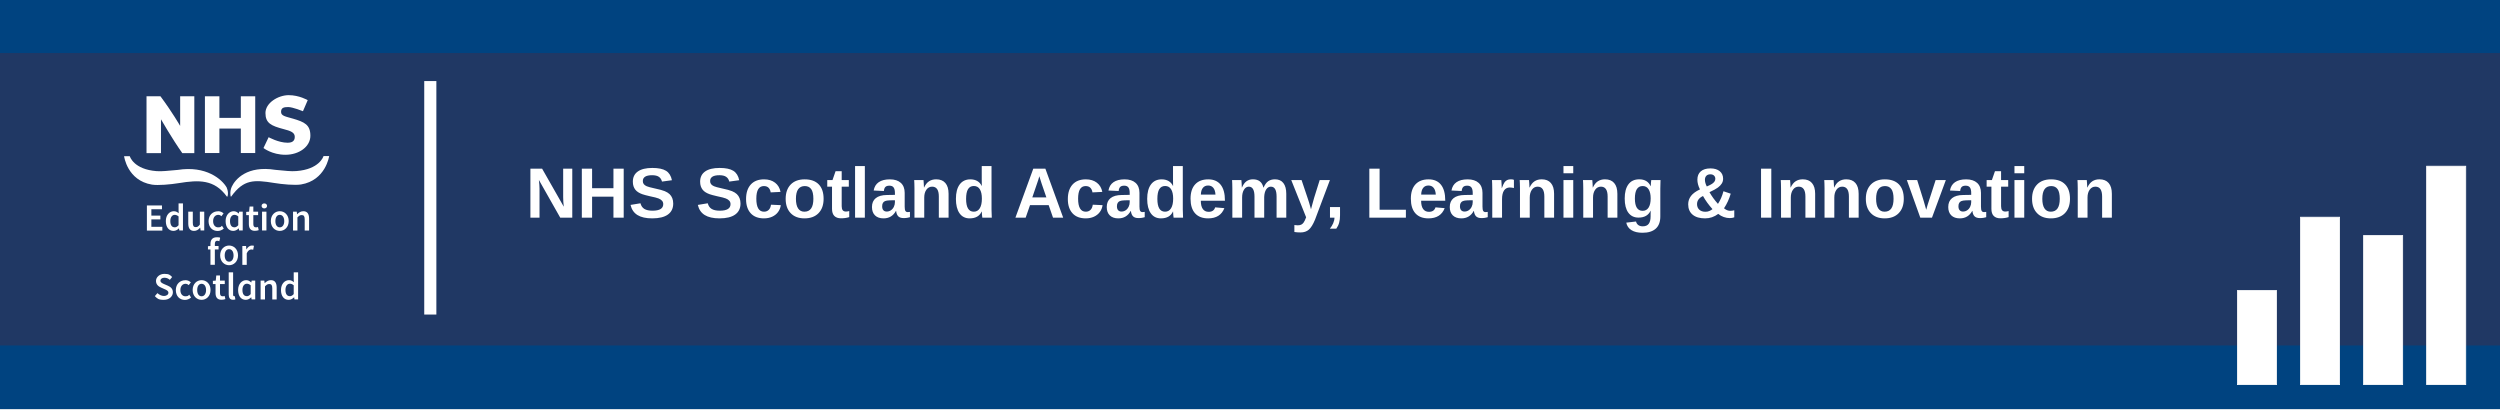
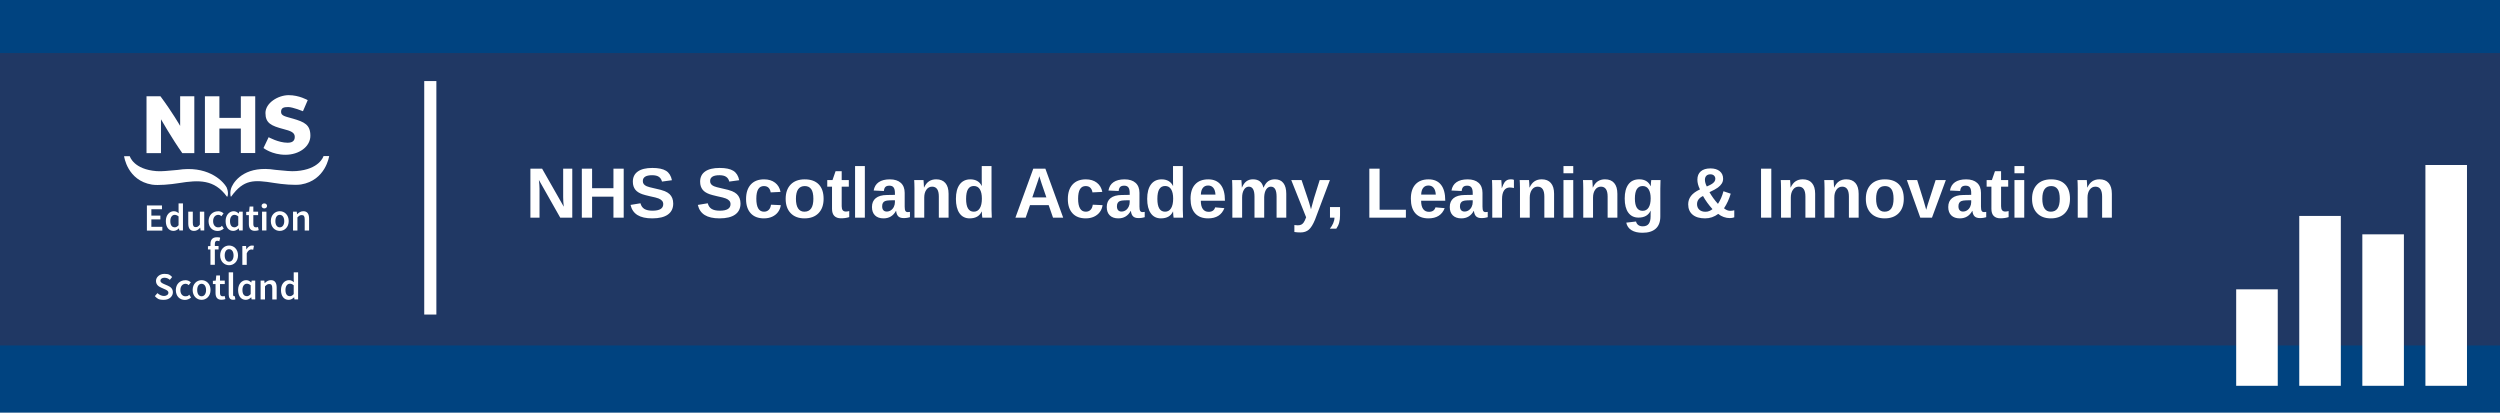
- <svg xmlns="http://www.w3.org/2000/svg" id="Layer_1" width="3300" height="540" viewBox="0 0 3300 540" version="1.1">
+ <svg xmlns="http://www.w3.org/2000/svg" id="Layer_1" width="1030" height="170" viewBox="0 0 1030 170" version="1.1">
  <defs id="defs1" />
-   <rect width="3300" height="540" style="fill:#004380;fill-opacity:1;stroke-width:1" id="rect41" x="0" y="0" clip-path="url(#clippath)" />
+   <rect width="1030" height="170" style="fill:#004380;fill-opacity:1;stroke-width:1" id="rect41" x="0" y="0" clip-path="url(#clippath)" />
  <g id="Layer_1-2" data-name="Layer_1">
    <g id="g38" clip-path="url(#clippath)" transform="translate(0,70)">
-       <rect width="3300" height="386" style="fill:#203864;fill-opacity:1" id="rect2" x="0" y="0" />
-       <path d="M 568,37 V 345.2" style="fill:none;stroke:#ffffff;stroke-width:16px;stroke-miterlimit:8;stroke-opacity:1" id="path2" />
-       <g style="isolation:isolate" id="g13" transform="translate(-104)">
-         <text xml:space="preserve" style="font-size:94px;font-family:Arial;-inkscape-font-specification:Arial;fill:#ffffff;stroke-linecap:round;paint-order:fill markers stroke" x="797.851" y="217.326" id="text39">
-           <tspan id="tspan39" x="797.851" y="217.326" style="font-style:normal;font-variant:normal;font-weight:bold;font-stretch:normal;font-size:94px;font-family:Arial;-inkscape-font-specification:'Arial Bold';fill:#ffffff;fill-opacity:1">NHS Scotland Academy, Learning &amp; Innovation</tspan>
+       <rect width="1030" height="120.479" style="fill:#203864;fill-opacity:1;stroke-width:1" id="rect2" x="0" y="-48.152" />
+       <path d="M 177.285,-36.603 V 59.593" style="fill:none;stroke:#ffffff;stroke-width:5;stroke-miterlimit:8;stroke-opacity:1;stroke-dasharray:none" id="path2" />
+       <g style="isolation:isolate;stroke-width:3.204" id="g13" transform="matrix(0.3121212,0,0,0.3121212,-32.46061,-48.15152)">
+         <text xml:space="preserve" style="font-size:94px;font-family:Arial;-inkscape-font-specification:Arial;fill:#ffffff;stroke-width:3.204;stroke-linecap:round;paint-order:fill markers stroke" x="797.851" y="217.326" id="text39">
+           <tspan id="tspan39" x="797.851" y="217.326" style="font-style:normal;font-variant:normal;font-weight:bold;font-stretch:normal;font-size:94px;font-family:Arial;-inkscape-font-specification:'Arial Bold';fill:#ffffff;fill-opacity:1;stroke-width:3.204">NHS Scotland Academy, Learning &amp; Innovation</tspan>
        </text>
      </g>
-       <g id="g40">
-         <g id="g21">
-           <path d="m 193.9,201.2 h 19.9 v 5 h -14 v 8.4 h 11.9 v 5 h -11.9 v 9.8 h 14.5 v 5 h -20.4 z" style="fill:#ffffff" id="path13" />
-           <path d="m 229.4,208.8 c 2.8,0 4.6,1.1 6.5,2.7 l -0.2,-4 v -9 h 5.8 v 35.7 h -4.8 l -0.4,-2.7 h -0.2 c -1.8,1.8 -4.3,3.3 -7,3.3 -6.2,0 -10.2,-4.8 -10.2,-13 0,-8.2 5.1,-13 10.5,-13 z M 230.5,230.1 c 1.9,0 3.5,-0.9 5.2,-2.8 v -11.6 c -1.7,-1.5 -3.4,-2.1 -5.1,-2.1 -3.2,0 -5.8,3 -5.8,8.2 0,5.2 2,8.2 5.6,8.2 z" style="fill:#ffffff" id="path14" />
-           <path d="m 248.7,209.4 h 5.8 V 224.2 c 0,4.1 1.2,5.6 3.8,5.6 2.6,0 3.6,-1 5.5,-3.4 v -17 h 5.8 v 24.8 h -4.8 l -0.5,-3.6 h -0.2 c -2.2,2.6 -4.6,4.2 -8,4.2 -5.3,0 -7.6,-3.6 -7.6,-9.9 V 209.3 Z" style="fill:#ffffff" id="path15" />
-           <path d="m 287.8,208.8 c 3.2,0 5.6,1.3 7.3,2.9 l -2.8,3.7 c -1.3,-1.2 -2.6,-1.8 -4.2,-1.8 -4,0 -6.8,3.3 -6.8,8.3 0,5 2.7,8.2 6.6,8.2 3.9,0 3.7,-1 5.1,-2.1 l 2.4,3.7 c -2.3,2.1 -5.3,3.2 -8.1,3.2 -6.8,0 -12,-4.8 -12,-13 0,-8.2 5.8,-13 12.4,-13 z" style="fill:#ffffff" id="path16" />
-           <path d="m 308.3,208.8 c 2.6,0 4.7,1 6.7,3 h 0.2 l 0.5,-2.4 h 4.7 v 24.8 h -4.8 l -0.4,-2.7 h -0.2 c -1.8,1.8 -4.3,3.3 -7,3.3 -6.2,0 -10.2,-4.8 -10.2,-13 0,-8.2 5.2,-13 10.7,-13 z m 1,21.3 c 1.9,0 3.5,-0.9 5.2,-2.8 v -11.6 c -1.7,-1.5 -3.4,-2.1 -5.1,-2.1 -3.2,0 -5.8,3 -5.8,8.2 0,5.2 2,8.2 5.6,8.2 z" style="fill:#ffffff" id="path17" />
-           <path d="M 328.5,214 H 325 v -4.3 l 3.8,-0.3 0.7,-6.8 h 4.9 v 6.8 h 6.3 V 214 h -6.3 v 11.8 c 0,2.9 1.1,4.3 3.5,4.3 2.4,0 1.9,-0.3 2.6,-0.6 l 1,4.3 c -1.4,0.5 -3.1,0.9 -5.1,0.9 -5.8,0 -7.9,-3.6 -7.9,-9 v -11.8 z" style="fill:#ffffff" id="path18" />
-           <path d="m 345.3,201.8 c 0,-2 1.5,-3.3 3.6,-3.3 2.1,0 3.6,1.4 3.6,3.3 0,1.9 -1.5,3.3 -3.6,3.3 -2.1,0 -3.6,-1.4 -3.6,-3.3 z m 0.6,7.6 h 5.8 V 234.2 h -5.8 z" style="fill:#ffffff" id="path19" />
-           <path d="m 369.3,208.8 c 6.2,0 11.8,4.8 11.8,13 0,8.2 -5.6,13 -11.8,13 -6.2,0 -11.8,-4.8 -11.8,-13 0,-8.2 5.6,-13 11.8,-13 z m 0,21.3 c 3.6,0 5.9,-3.3 5.9,-8.2 0,-4.9 -2.2,-8.3 -5.9,-8.3 -3.7,0 -5.8,3.3 -5.8,8.3 0,5 2.2,8.2 5.8,8.2 z" style="fill:#ffffff" id="path20" />
-           <path d="m 386.9,209.4 h 4.8 l 0.4,3.3 h 0.2 c 2.2,-2.2 4.8,-3.9 8.1,-3.9 5.3,0 7.6,3.6 7.6,9.9 v 15.6 h -5.8 v -14.8 c 0,-4.1 -1.2,-5.6 -3.9,-5.6 -2.7,0 -3.6,1.1 -5.7,3.1 v 17.3 h -5.8 v -24.8 z" style="fill:#ffffff" id="path21" />
+       <g id="g40" transform="matrix(0.3121212,0,0,0.3121212,0,-48.15152)" style="stroke-width:3.204">
+         <g id="g21" style="stroke-width:3.204">
+           <path d="m 193.9,201.2 h 19.9 v 5 h -14 v 8.4 h 11.9 v 5 h -11.9 v 9.8 h 14.5 v 5 h -20.4 z" style="fill:#ffffff;stroke-width:3.204" id="path13" />
+           <path d="m 229.4,208.8 c 2.8,0 4.6,1.1 6.5,2.7 l -0.2,-4 v -9 h 5.8 v 35.7 h -4.8 l -0.4,-2.7 h -0.2 c -1.8,1.8 -4.3,3.3 -7,3.3 -6.2,0 -10.2,-4.8 -10.2,-13 0,-8.2 5.1,-13 10.5,-13 z M 230.5,230.1 c 1.9,0 3.5,-0.9 5.2,-2.8 v -11.6 c -1.7,-1.5 -3.4,-2.1 -5.1,-2.1 -3.2,0 -5.8,3 -5.8,8.2 0,5.2 2,8.2 5.6,8.2 z" style="fill:#ffffff;stroke-width:3.204" id="path14" />
+           <path d="m 248.7,209.4 h 5.8 V 224.2 c 0,4.1 1.2,5.6 3.8,5.6 2.6,0 3.6,-1 5.5,-3.4 v -17 h 5.8 v 24.8 h -4.8 l -0.5,-3.6 h -0.2 c -2.2,2.6 -4.6,4.2 -8,4.2 -5.3,0 -7.6,-3.6 -7.6,-9.9 V 209.3 Z" style="fill:#ffffff;stroke-width:3.204" id="path15" />
+           <path d="m 287.8,208.8 c 3.2,0 5.6,1.3 7.3,2.9 l -2.8,3.7 c -1.3,-1.2 -2.6,-1.8 -4.2,-1.8 -4,0 -6.8,3.3 -6.8,8.3 0,5 2.7,8.2 6.6,8.2 3.9,0 3.7,-1 5.1,-2.1 l 2.4,3.7 c -2.3,2.1 -5.3,3.2 -8.1,3.2 -6.8,0 -12,-4.8 -12,-13 0,-8.2 5.8,-13 12.4,-13 z" style="fill:#ffffff;stroke-width:3.204" id="path16" />
+           <path d="m 308.3,208.8 c 2.6,0 4.7,1 6.7,3 h 0.2 l 0.5,-2.4 h 4.7 v 24.8 h -4.8 l -0.4,-2.7 h -0.2 c -1.8,1.8 -4.3,3.3 -7,3.3 -6.2,0 -10.2,-4.8 -10.2,-13 0,-8.2 5.2,-13 10.7,-13 z m 1,21.3 c 1.9,0 3.5,-0.9 5.2,-2.8 v -11.6 c -1.7,-1.5 -3.4,-2.1 -5.1,-2.1 -3.2,0 -5.8,3 -5.8,8.2 0,5.2 2,8.2 5.6,8.2 z" style="fill:#ffffff;stroke-width:3.204" id="path17" />
+           <path d="M 328.5,214 H 325 v -4.3 l 3.8,-0.3 0.7,-6.8 h 4.9 v 6.8 h 6.3 V 214 h -6.3 v 11.8 c 0,2.9 1.1,4.3 3.5,4.3 2.4,0 1.9,-0.3 2.6,-0.6 l 1,4.3 c -1.4,0.5 -3.1,0.9 -5.1,0.9 -5.8,0 -7.9,-3.6 -7.9,-9 v -11.8 z" style="fill:#ffffff;stroke-width:3.204" id="path18" />
+           <path d="m 345.3,201.8 c 0,-2 1.5,-3.3 3.6,-3.3 2.1,0 3.6,1.4 3.6,3.3 0,1.9 -1.5,3.3 -3.6,3.3 -2.1,0 -3.6,-1.4 -3.6,-3.3 z m 0.6,7.6 h 5.8 V 234.2 h -5.8 z" style="fill:#ffffff;stroke-width:3.204" id="path19" />
+           <path d="m 369.3,208.8 c 6.2,0 11.8,4.8 11.8,13 0,8.2 -5.6,13 -11.8,13 -6.2,0 -11.8,-4.8 -11.8,-13 0,-8.2 5.6,-13 11.8,-13 z m 0,21.3 c 3.6,0 5.9,-3.3 5.9,-8.2 0,-4.9 -2.2,-8.3 -5.9,-8.3 -3.7,0 -5.8,3.3 -5.8,8.3 0,5 2.2,8.2 5.8,8.2 z" style="fill:#ffffff;stroke-width:3.204" id="path20" />
+           <path d="m 386.9,209.4 h 4.8 l 0.4,3.3 h 0.2 c 2.2,-2.2 4.8,-3.9 8.1,-3.9 5.3,0 7.6,3.6 7.6,9.9 v 15.6 h -5.8 v -14.8 c 0,-4.1 -1.2,-5.6 -3.9,-5.6 -2.7,0 -3.6,1.1 -5.7,3.1 v 17.3 h -5.8 v -24.8 z" style="fill:#ffffff;stroke-width:3.204" id="path21" />
        </g>
-         <g id="g29">
-           <path d="m 207.9,317 c 2.4,2.2 5.6,3.7 8.6,3.7 3,0 5.8,-1.7 5.8,-4.2 0,-2.5 -2.1,-3.6 -5.2,-4.9 l -4.5,-2 c -3.3,-1.4 -6.7,-3.9 -6.7,-8.8 0,-4.9 4.7,-9.3 11.1,-9.3 6.4,0 7.6,1.6 10.2,4.2 l -3,3.7 c -2.1,-1.8 -4.3,-2.8 -7.2,-2.8 -2.9,0 -5.2,1.5 -5.2,3.9 0,2.4 2.5,3.5 5.3,4.7 l 4.4,1.9 c 3.9,1.7 6.7,4.1 6.7,8.9 0,4.8 -4.4,9.8 -11.9,9.8 -7.5,0 -8.7,-1.8 -11.9,-4.9 l 3.4,-4 z" style="fill:#ffffff" id="path22" />
-           <path d="m 244.6,299.8 c 3.2,0 5.6,1.3 7.3,2.9 l -2.8,3.7 c -1.3,-1.2 -2.6,-1.8 -4.2,-1.8 -4,0 -6.8,3.3 -6.8,8.3 0,5 2.7,8.2 6.6,8.2 3.9,0 3.7,-1 5.1,-2.1 l 2.4,3.7 c -2.3,2.1 -5.3,3.2 -8.1,3.2 -6.8,0 -12,-4.8 -12,-13 0,-8.2 5.8,-13 12.4,-13 z" style="fill:#ffffff" id="path23" />
-           <path d="m 266.1,299.8 c 6.2,0 11.8,4.8 11.8,13 0,8.2 -5.6,13 -11.8,13 -6.2,0 -11.8,-4.8 -11.8,-13 0,-8.2 5.6,-13 11.8,-13 z m 0,21.3 c 3.6,0 5.9,-3.3 5.9,-8.2 0,-4.9 -2.2,-8.3 -5.9,-8.3 -3.7,0 -5.8,3.3 -5.8,8.3 0,5 2.2,8.2 5.8,8.2 z" style="fill:#ffffff" id="path24" />
-           <path d="M 284.5,305 H 281 v -4.3 l 3.8,-0.3 0.7,-6.8 h 4.9 v 6.8 h 6.3 v 4.6 h -6.3 v 11.8 c 0,2.9 1.1,4.3 3.5,4.3 2.4,0 1.9,-0.3 2.6,-0.6 l 1,4.3 c -1.4,0.5 -3.1,0.9 -5.1,0.9 -5.8,0 -7.9,-3.6 -7.9,-9 v -11.8 z" style="fill:#ffffff" id="path25" />
-           <path d="m 301.9,289.5 h 5.8 v 29.6 c 0,1.4 0.7,1.9 1.3,1.9 0.6,0 0.5,0 0.9,-0.1 l 0.8,4.3 c -0.7,0.3 -1.7,0.5 -3.1,0.5 -4.1,0 -5.7,-2.7 -5.7,-7 v -29.3 z" style="fill:#ffffff" id="path26" />
-           <path d="m 324.8,299.8 c 2.6,0 4.7,1 6.7,3 h 0.2 l 0.5,-2.4 h 4.7 v 24.8 h -4.8 l -0.4,-2.7 h -0.2 c -1.8,1.8 -4.3,3.3 -7,3.3 -6.2,0 -10.2,-4.8 -10.2,-13 0,-8.2 5.2,-13 10.7,-13 z M 325.7,321 c 1.9,0 3.5,-0.9 5.2,-2.8 v -11.6 c -1.7,-1.5 -3.4,-2.1 -5.1,-2.1 -3.2,0 -5.8,3 -5.8,8.2 0,5.2 2,8.2 5.6,8.2 z" style="fill:#ffffff" id="path27" />
-           <path d="m 344.1,300.4 h 4.8 l 0.4,3.3 H 349.5 c 2.2,-2.2 4.8,-3.9 8.1,-3.9 5.3,0 7.6,3.6 7.6,9.9 v 15.6 h -5.8 V 310.5 c 0,-4.1 -1.2,-5.6 -3.9,-5.6 -2.7,0 -3.6,1.1 -5.7,3.1 v 17.3 h -5.8 V 300.5 Z" style="fill:#ffffff" id="path28" />
-           <path d="m 381.4,299.8 c 2.8,0 4.6,1.1 6.5,2.7 l -0.2,-4 v -9 h 5.8 v 35.7 h -4.8 L 388.3,322.5 h -0.2 c -1.8,1.8 -4.3,3.3 -7,3.3 -6.2,0 -10.2,-4.8 -10.2,-13 0,-8.2 5.1,-13 10.5,-13 z M 382.5,321 c 1.9,0 3.5,-0.9 5.2,-2.8 v -11.6 c -1.7,-1.5 -3.4,-2.1 -5.1,-2.1 -3.2,0 -5.8,3 -5.8,8.2 0,5.2 2,8.2 5.6,8.2 z" style="fill:#ffffff" id="path29" />
+         <g id="g29" style="stroke-width:3.204">
+           <path d="m 207.9,317 c 2.4,2.2 5.6,3.7 8.6,3.7 3,0 5.8,-1.7 5.8,-4.2 0,-2.5 -2.1,-3.6 -5.2,-4.9 l -4.5,-2 c -3.3,-1.4 -6.7,-3.9 -6.7,-8.8 0,-4.9 4.7,-9.3 11.1,-9.3 6.4,0 7.6,1.6 10.2,4.2 l -3,3.7 c -2.1,-1.8 -4.3,-2.8 -7.2,-2.8 -2.9,0 -5.2,1.5 -5.2,3.9 0,2.4 2.5,3.5 5.3,4.7 l 4.4,1.9 c 3.9,1.7 6.7,4.1 6.7,8.9 0,4.8 -4.4,9.8 -11.9,9.8 -7.5,0 -8.7,-1.8 -11.9,-4.9 l 3.4,-4 z" style="fill:#ffffff;stroke-width:3.204" id="path22" />
+           <path d="m 244.6,299.8 c 3.2,0 5.6,1.3 7.3,2.9 l -2.8,3.7 c -1.3,-1.2 -2.6,-1.8 -4.2,-1.8 -4,0 -6.8,3.3 -6.8,8.3 0,5 2.7,8.2 6.6,8.2 3.9,0 3.7,-1 5.1,-2.1 l 2.4,3.7 c -2.3,2.1 -5.3,3.2 -8.1,3.2 -6.8,0 -12,-4.8 -12,-13 0,-8.2 5.8,-13 12.4,-13 z" style="fill:#ffffff;stroke-width:3.204" id="path23" />
+           <path d="m 266.1,299.8 c 6.2,0 11.8,4.8 11.8,13 0,8.2 -5.6,13 -11.8,13 -6.2,0 -11.8,-4.8 -11.8,-13 0,-8.2 5.6,-13 11.8,-13 z m 0,21.3 c 3.6,0 5.9,-3.3 5.9,-8.2 0,-4.9 -2.2,-8.3 -5.9,-8.3 -3.7,0 -5.8,3.3 -5.8,8.3 0,5 2.2,8.2 5.8,8.2 z" style="fill:#ffffff;stroke-width:3.204" id="path24" />
+           <path d="M 284.5,305 H 281 v -4.3 l 3.8,-0.3 0.7,-6.8 h 4.9 v 6.8 h 6.3 v 4.6 h -6.3 v 11.8 c 0,2.9 1.1,4.3 3.5,4.3 2.4,0 1.9,-0.3 2.6,-0.6 l 1,4.3 c -1.4,0.5 -3.1,0.9 -5.1,0.9 -5.8,0 -7.9,-3.6 -7.9,-9 v -11.8 z" style="fill:#ffffff;stroke-width:3.204" id="path25" />
+           <path d="m 301.9,289.5 h 5.8 v 29.6 c 0,1.4 0.7,1.9 1.3,1.9 0.6,0 0.5,0 0.9,-0.1 l 0.8,4.3 c -0.7,0.3 -1.7,0.5 -3.1,0.5 -4.1,0 -5.7,-2.7 -5.7,-7 v -29.3 z" style="fill:#ffffff;stroke-width:3.204" id="path26" />
+           <path d="m 324.8,299.8 c 2.6,0 4.7,1 6.7,3 h 0.2 l 0.5,-2.4 h 4.7 v 24.8 h -4.8 l -0.4,-2.7 h -0.2 c -1.8,1.8 -4.3,3.3 -7,3.3 -6.2,0 -10.2,-4.8 -10.2,-13 0,-8.2 5.2,-13 10.7,-13 z M 325.7,321 c 1.9,0 3.5,-0.9 5.2,-2.8 v -11.6 c -1.7,-1.5 -3.4,-2.1 -5.1,-2.1 -3.2,0 -5.8,3 -5.8,8.2 0,5.2 2,8.2 5.6,8.2 z" style="fill:#ffffff;stroke-width:3.204" id="path27" />
+           <path d="m 344.1,300.4 h 4.8 l 0.4,3.3 H 349.5 c 2.2,-2.2 4.8,-3.9 8.1,-3.9 5.3,0 7.6,3.6 7.6,9.9 v 15.6 h -5.8 V 310.5 c 0,-4.1 -1.2,-5.6 -3.9,-5.6 -2.7,0 -3.6,1.1 -5.7,3.1 v 17.3 h -5.8 V 300.5 Z" style="fill:#ffffff;stroke-width:3.204" id="path28" />
+           <path d="m 381.4,299.8 c 2.8,0 4.6,1.1 6.5,2.7 l -0.2,-4 v -9 h 5.8 v 35.7 h -4.8 L 388.3,322.5 h -0.2 c -1.8,1.8 -4.3,3.3 -7,3.3 -6.2,0 -10.2,-4.8 -10.2,-13 0,-8.2 5.1,-13 10.5,-13 z M 382.5,321 c 1.9,0 3.5,-0.9 5.2,-2.8 v -11.6 c -1.7,-1.5 -3.4,-2.1 -5.1,-2.1 -3.2,0 -5.8,3 -5.8,8.2 0,5.2 2,8.2 5.6,8.2 z" style="fill:#ffffff;stroke-width:3.204" id="path29" />
        </g>
-         <path d="M 386.3,86.5 C 376.7,83.7 371,83 371,77.7 c 0,-5.3 3.4,-6.4 9.4,-6.4 6,0 19.5,5.5 19.5,5.5 l 6.3,-14.6 c 0,0 -11.2,-6.6 -25.1,-6.6 -13.9,0 -30.7,10.2 -30.7,23.6 0,13.4 7.6,16.9 23.9,21.2 9.2,2.4 14.8,4.3 14.8,10.3 0,6 -4.2,7.7 -9.5,7.7 -12,0 -25,-7.3 -25,-7.3 l -6.8,14.3 c 0,0 11.2,8.9 29,8.9 17.8,0 32.9,-10.6 32.9,-25.1 0,-14.5 -7.6,-18.1 -23.3,-22.7 z" style="fill:#ffffff" id="path30" />
-         <path d="m 211.8,57.1 h -18.4 v 75 h 19.1 V 87.5 c 0,0 14.8,25.8 28.1,44.6 h 15.9 V 57.1 h -18.7 v 39.1 c 0,0 -10.5,-18.3 -26,-39.1 z" style="fill:#ffffff" id="path31" />
-         <path d="M 317.9,132 V 99.7 H 289.6 V 132 H 270.5 V 57.1 h 19.1 v 28.5 h 28.3 v -28.5 h 19 V 132 Z" style="fill:#ffffff" id="path32" />
-         <g id="g34">
-           <path d="M 299.4,177.8 C 293.2,166.7 272,148.3 234.5,154.3 c -14.3,1.2 -20.2,2.1 -27.8,1.6 -29.9,-2.3 -35.1,-18.8 -35.4,-19.7 h -7.5 c 0,0 4.1,32.1 36.8,37.5 8,1.3 24.7,-0.2 35.5,-2 26.5,-4.3 46.8,-5 63.3,17.7 0,0 0.2,0.2 0.4,0.2 0.3,0 0.4,-0.2 0.4,-0.2 0,0 2.1,-4.4 -0.9,-11.6 z" style="fill:#ffffff" id="path33" />
-           <path d="m 427,136.2 c -0.3,0.9 -5.8,17.3 -35.7,19.6 -7.6,0.6 -13.5,-0.3 -27.8,-1.6 -37.3,-6 -53,12.4 -57.6,22.3 -3,6.7 -1.4,12.8 -1.4,12.8 0,0 0.1,0.2 0.4,0.2 0.3,0 0.4,-0.2 0.4,-0.2 16.4,-22.7 29.9,-22.1 56.5,-17.8 10.8,1.8 27.5,3.3 35.5,2 C 430,168.1 434.5,136 434.5,136 H 427 Z" style="fill:#ffffff" id="path34" />
+         <path d="M 386.3,86.5 C 376.7,83.7 371,83 371,77.7 c 0,-5.3 3.4,-6.4 9.4,-6.4 6,0 19.5,5.5 19.5,5.5 l 6.3,-14.6 c 0,0 -11.2,-6.6 -25.1,-6.6 -13.9,0 -30.7,10.2 -30.7,23.6 0,13.4 7.6,16.9 23.9,21.2 9.2,2.4 14.8,4.3 14.8,10.3 0,6 -4.2,7.7 -9.5,7.7 -12,0 -25,-7.3 -25,-7.3 l -6.8,14.3 c 0,0 11.2,8.9 29,8.9 17.8,0 32.9,-10.6 32.9,-25.1 0,-14.5 -7.6,-18.1 -23.3,-22.7 z" style="fill:#ffffff;stroke-width:3.204" id="path30" />
+         <path d="m 211.8,57.1 h -18.4 v 75 h 19.1 V 87.5 c 0,0 14.8,25.8 28.1,44.6 h 15.9 V 57.1 h -18.7 v 39.1 c 0,0 -10.5,-18.3 -26,-39.1 z" style="fill:#ffffff;stroke-width:3.204" id="path31" />
+         <path d="M 317.9,132 V 99.7 H 289.6 V 132 H 270.5 V 57.1 h 19.1 v 28.5 h 28.3 v -28.5 h 19 V 132 Z" style="fill:#ffffff;stroke-width:3.204" id="path32" />
+         <g id="g34" style="stroke-width:3.204">
+           <path d="M 299.4,177.8 C 293.2,166.7 272,148.3 234.5,154.3 c -14.3,1.2 -20.2,2.1 -27.8,1.6 -29.9,-2.3 -35.1,-18.8 -35.4,-19.7 h -7.5 c 0,0 4.1,32.1 36.8,37.5 8,1.3 24.7,-0.2 35.5,-2 26.5,-4.3 46.8,-5 63.3,17.7 0,0 0.2,0.2 0.4,0.2 0.3,0 0.4,-0.2 0.4,-0.2 0,0 2.1,-4.4 -0.9,-11.6 z" style="fill:#ffffff;stroke-width:3.204" id="path33" />
+           <path d="m 427,136.2 c -0.3,0.9 -5.8,17.3 -35.7,19.6 -7.6,0.6 -13.5,-0.3 -27.8,-1.6 -37.3,-6 -53,12.4 -57.6,22.3 -3,6.7 -1.4,12.8 -1.4,12.8 0,0 0.1,0.2 0.4,0.2 0.3,0 0.4,-0.2 0.4,-0.2 16.4,-22.7 29.9,-22.1 56.5,-17.8 10.8,1.8 27.5,3.3 35.5,2 C 430,168.1 434.5,136 434.5,136 H 427 Z" style="fill:#ffffff;stroke-width:3.204" id="path34" />
        </g>
-         <g id="g37">
-           <path d="m 289.4,248.4 c -0.9,-0.4 -1.9,-0.6 -2.7,-0.6 -2,0 -3.1,1.3 -3.1,4.2 v 2.7 h 4.9 v 4.6 h -4.9 V 279.5 h -5.8 V 259.3 H 274.5 v -4.3 l 3.3,-0.3 v -2.6 c 0,-5.2 2.4,-8.9 8.2,-8.9 5.8,0 3.4,0.4 4.6,0.9 l -1.1,4.3 z" style="fill:#ffffff" id="path35" />
-           <path d="m 302.4,254.1 c 6.2,0 11.8,4.8 11.8,13 0,8.2 -5.6,13 -11.8,13 -6.2,0 -11.8,-4.8 -11.8,-13 0,-8.2 5.6,-13 11.8,-13 z m 0,21.3 c 3.6,0 5.9,-3.3 5.9,-8.2 0,-4.9 -2.2,-8.3 -5.9,-8.3 -3.7,0 -5.8,3.3 -5.8,8.3 0,5 2.2,8.2 5.8,8.2 z" style="fill:#ffffff" id="path36" />
-           <path d="m 320,254.7 h 4.8 l 0.4,4.4 h 0.2 c 1.8,-3.2 4.4,-5 7,-5 2.6,0 2.1,0.2 2.8,0.5 l -1,5.1 c -0.9,-0.3 -1.5,-0.4 -2.6,-0.4 -2,0 -4.3,1.4 -5.9,5.1 v 15.2 h -5.8 v -24.8 z" style="fill:#ffffff" id="path37" />
+         <g id="g37" style="stroke-width:3.204">
+           <path d="m 289.4,248.4 c -0.9,-0.4 -1.9,-0.6 -2.7,-0.6 -2,0 -3.1,1.3 -3.1,4.2 v 2.7 h 4.9 v 4.6 h -4.9 V 279.5 h -5.8 V 259.3 H 274.5 v -4.3 l 3.3,-0.3 v -2.6 c 0,-5.2 2.4,-8.9 8.2,-8.9 5.8,0 3.4,0.4 4.6,0.9 l -1.1,4.3 z" style="fill:#ffffff;stroke-width:3.204" id="path35" />
+           <path d="m 302.4,254.1 c 6.2,0 11.8,4.8 11.8,13 0,8.2 -5.6,13 -11.8,13 -6.2,0 -11.8,-4.8 -11.8,-13 0,-8.2 5.6,-13 11.8,-13 z m 0,21.3 c 3.6,0 5.9,-3.3 5.9,-8.2 0,-4.9 -2.2,-8.3 -5.9,-8.3 -3.7,0 -5.8,3.3 -5.8,8.3 0,5 2.2,8.2 5.8,8.2 z" style="fill:#ffffff;stroke-width:3.204" id="path36" />
+           <path d="m 320,254.7 h 4.8 l 0.4,4.4 h 0.2 c 1.8,-3.2 4.4,-5 7,-5 2.6,0 2.1,0.2 2.8,0.5 l -1,5.1 c -0.9,-0.3 -1.5,-0.4 -2.6,-0.4 -2,0 -4.3,1.4 -5.9,5.1 v 15.2 h -5.8 v -24.8 z" style="fill:#ffffff;stroke-width:3.204" id="path37" />
        </g>
      </g>
-       <g id="g41" style="display:inline;stroke-width:0.651" transform="matrix(1.535546,0,0,1.535593,-1743.104,-154.3113)">
-         <rect style="display:inline;fill:#ffffff;fill-opacity:1;stroke:#ffffff;stroke-width:0.651;stroke-linecap:round;stroke-opacity:1;paint-order:fill markers stroke" id="rect40-2-0-3" width="33.649" height="187.724" x="3221.166" y="197.776" clip-path="url(#clippath)" />
-         <rect style="display:inline;fill:#ffffff;fill-opacity:1;stroke:#ffffff;stroke-width:0.651;stroke-linecap:round;stroke-opacity:1;paint-order:fill markers stroke" id="rect40-2-0" width="33.649" height="128.121" x="3166.944" y="257.379" clip-path="url(#clippath)" />
-         <rect style="fill:#ffffff;fill-opacity:1;stroke:#ffffff;stroke-width:0.651;stroke-linecap:round;stroke-opacity:1;paint-order:fill markers stroke" id="rect40-2" width="33.649" height="143.908" x="3112.721" y="241.592" clip-path="url(#clippath)" />
-         <rect style="display:inline;fill:#ffffff;fill-opacity:1;stroke:#ffffff;stroke-width:0.651;stroke-linecap:round;stroke-opacity:1;paint-order:fill markers stroke" id="rect40" width="33.649" height="80.854" x="3058.499" y="304.646" clip-path="url(#clippath)" />
+       <g id="g41" style="display:inline;stroke-width:2.086" transform="matrix(0.4792765,0,0,0.4792911,-544.0598,-96.31533)">
+         <rect style="display:inline;fill:#ffffff;fill-opacity:1;stroke:#ffffff;stroke-width:2.086;stroke-linecap:round;stroke-opacity:1;paint-order:fill markers stroke" id="rect40-2-0-3" width="33.649" height="187.724" x="3221.166" y="197.776" clip-path="url(#clippath)" />
+         <rect style="display:inline;fill:#ffffff;fill-opacity:1;stroke:#ffffff;stroke-width:2.086;stroke-linecap:round;stroke-opacity:1;paint-order:fill markers stroke" id="rect40-2-0" width="33.649" height="128.121" x="3166.944" y="257.379" clip-path="url(#clippath)" />
+         <rect style="fill:#ffffff;fill-opacity:1;stroke:#ffffff;stroke-width:2.086;stroke-linecap:round;stroke-opacity:1;paint-order:fill markers stroke" id="rect40-2" width="33.649" height="143.908" x="3112.721" y="241.592" clip-path="url(#clippath)" />
+         <rect style="display:inline;fill:#ffffff;fill-opacity:1;stroke:#ffffff;stroke-width:2.086;stroke-linecap:round;stroke-opacity:1;paint-order:fill markers stroke" id="rect40" width="33.649" height="80.854" x="3058.499" y="304.646" clip-path="url(#clippath)" />
      </g>
    </g>
  </g>
</svg>
